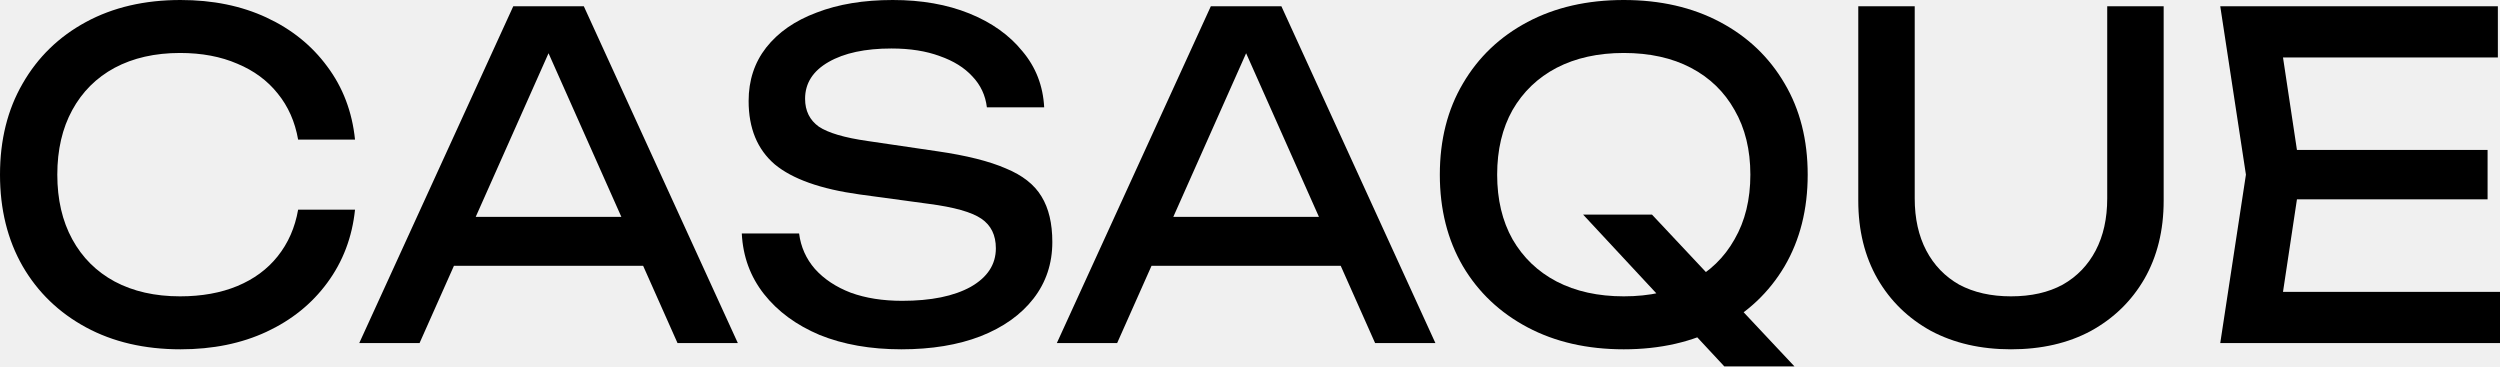
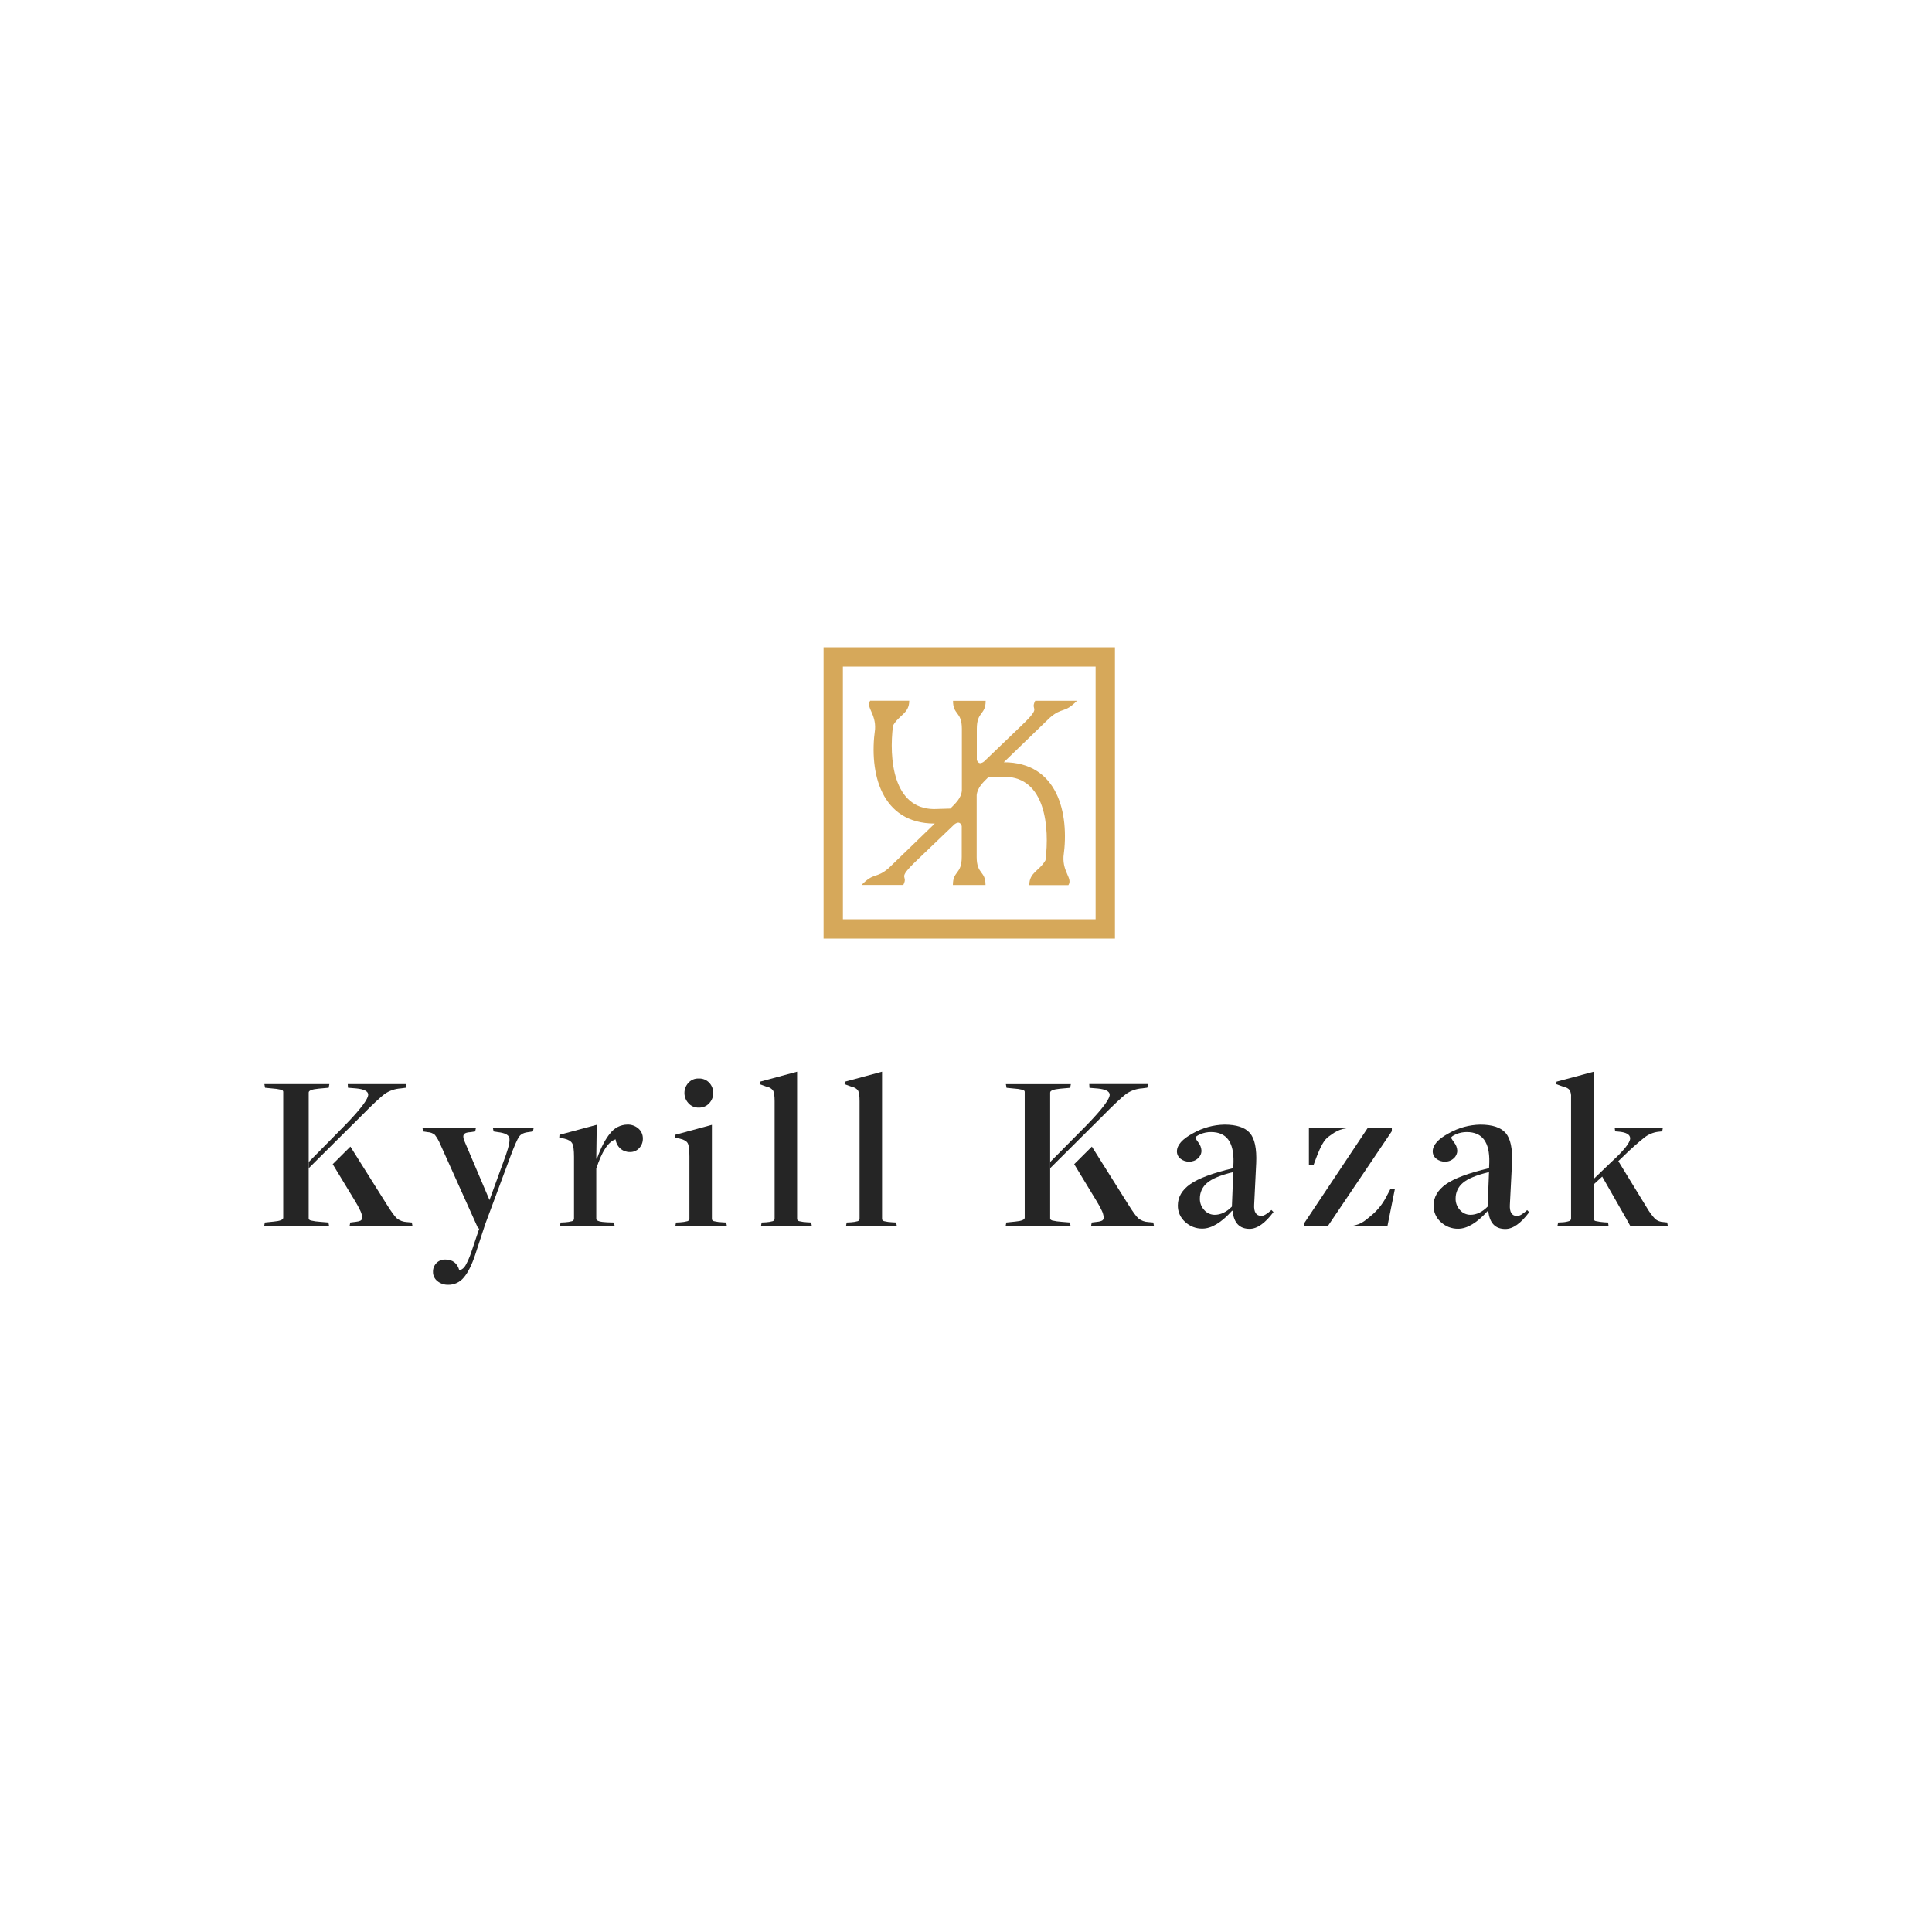
- <svg xmlns="http://www.w3.org/2000/svg" width="116" height="17" viewBox="0 0 116 17" fill="none">
-   <path d="M16.473 9.729C16.341 11.007 15.911 12.139 15.183 13.125C14.468 14.097 13.529 14.854 12.365 15.396C11.2 15.938 9.871 16.208 8.375 16.208C6.708 16.208 5.246 15.868 3.989 15.188C2.732 14.507 1.753 13.562 1.052 12.354C0.351 11.132 0 9.715 0 8.104C0 6.493 0.351 5.083 1.052 3.875C1.753 2.653 2.732 1.701 3.989 1.021C5.246 0.34 6.708 0 8.375 0C9.871 0 11.2 0.271 12.365 0.813C13.529 1.354 14.468 2.111 15.183 3.083C15.911 4.056 16.341 5.188 16.473 6.479H13.833C13.688 5.646 13.37 4.931 12.881 4.333C12.404 3.736 11.783 3.278 11.015 2.958C10.248 2.625 9.361 2.458 8.356 2.458C7.191 2.458 6.179 2.688 5.319 3.146C4.472 3.604 3.817 4.257 3.354 5.104C2.891 5.951 2.659 6.951 2.659 8.104C2.659 9.257 2.891 10.257 3.354 11.104C3.817 11.951 4.472 12.604 5.319 13.062C6.179 13.521 7.191 13.75 8.356 13.75C9.361 13.75 10.248 13.59 11.015 13.271C11.783 12.951 12.404 12.493 12.881 11.896C13.37 11.285 13.688 10.562 13.833 9.729H16.473Z" fill="black" />
-   <path d="M20.183 12.333V10.062H30.583V12.333H20.183ZM27.09 0.292L34.235 15.917H31.436L24.946 1.333H25.958L19.468 15.917H16.67L23.815 0.292H27.09Z" fill="black" />
-   <path d="M34.419 10.833H37.078C37.158 11.458 37.402 12.007 37.813 12.479C38.236 12.951 38.792 13.319 39.48 13.583C40.168 13.833 40.962 13.958 41.861 13.958C43.198 13.958 44.256 13.743 45.037 13.312C45.818 12.868 46.208 12.271 46.208 11.521C46.208 10.91 45.983 10.451 45.533 10.146C45.083 9.84 44.269 9.611 43.092 9.458L39.877 9.021C38.077 8.771 36.767 8.306 35.947 7.625C35.14 6.931 34.736 5.951 34.736 4.688C34.736 3.729 35.008 2.903 35.55 2.208C36.106 1.5 36.886 0.958 37.892 0.583C38.898 0.194 40.075 0 41.425 0C42.761 0 43.945 0.208 44.977 0.625C46.009 1.042 46.83 1.625 47.438 2.375C48.06 3.111 48.398 3.979 48.45 4.979H45.791C45.725 4.424 45.5 3.944 45.116 3.542C44.746 3.139 44.243 2.826 43.608 2.604C42.973 2.368 42.225 2.25 41.365 2.25C40.148 2.25 39.175 2.458 38.448 2.875C37.72 3.292 37.356 3.861 37.356 4.583C37.356 5.139 37.568 5.569 37.991 5.875C38.428 6.167 39.182 6.389 40.254 6.542L43.509 7.021C44.845 7.215 45.897 7.479 46.664 7.812C47.445 8.132 48.001 8.569 48.331 9.125C48.662 9.667 48.828 10.368 48.828 11.229C48.828 12.229 48.536 13.104 47.954 13.854C47.372 14.604 46.552 15.188 45.493 15.604C44.448 16.007 43.224 16.208 41.822 16.208C40.393 16.208 39.129 15.986 38.031 15.542C36.946 15.083 36.086 14.451 35.451 13.646C34.816 12.84 34.472 11.903 34.419 10.833Z" fill="black" />
-   <path d="M52.55 12.333V10.062H62.95V12.333H52.55ZM59.457 0.292L66.602 15.917H63.804L57.314 1.333H58.326L51.836 15.917H49.038L56.182 0.292H59.457Z" fill="black" />
-   <path d="M73.457 9.958H76.653L83.262 17H80.007L73.457 9.958ZM75.343 16.208C73.649 16.208 72.16 15.868 70.877 15.188C69.594 14.507 68.595 13.562 67.88 12.354C67.166 11.132 66.808 9.715 66.808 8.104C66.808 6.493 67.166 5.083 67.88 3.875C68.595 2.653 69.594 1.701 70.877 1.021C72.16 0.34 73.649 0 75.343 0C77.036 0 78.525 0.34 79.808 1.021C81.092 1.701 82.091 2.653 82.805 3.875C83.52 5.083 83.877 6.493 83.877 8.104C83.877 9.715 83.52 11.132 82.805 12.354C82.091 13.562 81.092 14.507 79.808 15.188C78.525 15.868 77.036 16.208 75.343 16.208ZM75.343 13.75C76.547 13.75 77.585 13.521 78.459 13.062C79.332 12.604 80.007 11.951 80.483 11.104C80.973 10.257 81.217 9.257 81.217 8.104C81.217 6.951 80.973 5.951 80.483 5.104C80.007 4.257 79.332 3.604 78.459 3.146C77.585 2.688 76.547 2.458 75.343 2.458C74.152 2.458 73.113 2.688 72.227 3.146C71.353 3.604 70.672 4.257 70.182 5.104C69.706 5.951 69.468 6.951 69.468 8.104C69.468 9.257 69.706 10.257 70.182 11.104C70.672 11.951 71.353 12.604 72.227 13.062C73.113 13.521 74.152 13.75 75.343 13.75Z" fill="black" />
-   <path d="M88.843 9.208C88.843 10.139 89.022 10.944 89.379 11.625C89.737 12.306 90.246 12.833 90.907 13.208C91.582 13.569 92.383 13.75 93.309 13.75C94.248 13.75 95.049 13.569 95.71 13.208C96.372 12.833 96.881 12.306 97.239 11.625C97.596 10.944 97.775 10.139 97.775 9.208V0.292H100.394V9.312C100.394 10.688 100.097 11.896 99.501 12.938C98.906 13.965 98.079 14.771 97.02 15.354C95.962 15.924 94.725 16.208 93.309 16.208C91.906 16.208 90.669 15.924 89.597 15.354C88.539 14.771 87.712 13.965 87.117 12.938C86.521 11.896 86.224 10.688 86.224 9.312V0.292H88.843V9.208Z" fill="black" />
-   <path d="M115.424 6.958V9.25H105.025V6.958H115.424ZM106.751 8.104L105.699 15.083L104.449 13.542H116V15.917H103.02L104.211 8.104L103.02 0.292H115.901V2.667H104.449L105.699 1.125L106.751 8.104Z" fill="black" />
+ <svg xmlns="http://www.w3.org/2000/svg" viewBox="0 0 1000 1000">
+   <defs>
+     <style>.cls-1{fill:#fff;}.cls-2{fill:none;}.cls-3{fill:#252525;}.cls-4{fill:#d6a85a;}</style>
+   </defs>
+   <g id="Layer_2" data-name="Layer 2">
+     <g id="Layer_1-2" data-name="Layer 1">
+       <rect class="cls-1" width="1000" height="1000" />
+       <path class="cls-2" d="M567.08,345H436.29V475.8H567.08Zm-16.63,98.33c-.51,8.14,4.83,11.32,2.54,14.76H532.77c0-6.62,5.22-7.26,8.39-12.85,2.17-17,0-43-21.1-43.23l-8.52.25c-2.67,2.67-5.6,5.34-6,9.29v32c0,9.15,4.58,7,4.58,14.5h-16.9c0-7.51,4.58-5.35,4.58-14.5v-16c-.26-1.15-1-1.79-1.79-1.79a4,4,0,0,0-2,.9l-19.33,18.56c-11.19,10.68-4.19,7.12-7.12,12.85H445.93c6.62-6.75,7.51-3.06,14.12-8.78l23.78-23c-27.85,0-34.08-26.32-30.9-48.82.51-8.14-4.83-11.32-2.54-14.76H470.6c0,6.62-5.21,7.26-8.39,12.85-2.16,17,0,43,21.11,43.23l8.52-.25c2.67-2.67,5.6-5.34,6-9.29v-32c0-9.15-4.58-7-4.58-14.5h16.9c0,7.51-4.58,5.35-4.58,14.5v16c.26,1.15,1,1.79,1.78,1.79a4,4,0,0,0,2-.9l19.32-18.56c11.2-10.68,4.2-7.12,7.13-12.85h21.61c-6.61,6.75-7.5,3.06-14.11,8.78l-23.78,23C547.4,394.52,553.62,420.83,550.45,443.34Z" />
+       <polygon class="cls-3" points="543.15 604.69 543.1 605.15 543.1 605.15 543.15 604.69" />
+       <path class="cls-4" d="M557.44,362.72H535.83c-2.93,5.73,4.07,2.17-7.13,12.85l-19.32,18.56a4,4,0,0,1-2,.9c-.76,0-1.52-.64-1.78-1.79v-16c0-9.15,4.58-7,4.58-14.5h-16.9c0,7.51,4.58,5.35,4.58,14.5v32c-.38,3.95-3.31,6.62-6,9.29l-8.52.25c-21.11-.25-23.27-26.19-21.11-43.23,3.18-5.59,8.39-6.23,8.39-12.85H450.39c-2.29,3.44,3.05,6.62,2.54,14.76-3.18,22.5,3.05,48.82,30.9,48.82l-23.78,23c-6.61,5.72-7.5,2-14.12,8.78h21.62c2.93-5.73-4.07-2.17,7.12-12.85L494,426.69a4,4,0,0,1,2-.9c.77,0,1.53.64,1.79,1.79v16c0,9.15-4.58,7-4.58,14.5h16.9c0-7.51-4.58-5.35-4.58-14.5v-32c.38-3.95,3.31-6.62,6-9.29l8.52-.25c21.1.25,23.27,26.19,21.1,43.23-3.17,5.59-8.39,6.23-8.39,12.85H553c2.29-3.44-3-6.62-2.54-14.76,3.17-22.51-3.05-48.82-30.9-48.82l23.78-23C549.94,365.78,550.83,369.47,557.44,362.72Z" />
+       <path class="cls-4" d="M426.28,485.81H577.09V335H426.28Zm10-140.8H567.08V475.8H436.29Z" />
+       <path class="cls-3" d="M243.61,586l2.35-.36.36-1.76H218.68l.36,1.76,2.34.36a6.14,6.14,0,0,1,3.71,1.41,21.25,21.25,0,0,1,2.77,4.81l19.63,43.63h.59L244,647.94a40,40,0,0,1-3,6.94,5.45,5.45,0,0,1-3.24,2.7q-1.53-5.64-7.29-5.64a6.09,6.09,0,0,0-4.58,1.82,6.25,6.25,0,0,0-1.77,4.53,6,6,0,0,0,2.29,4.82A8.57,8.57,0,0,0,232,665a10.2,10.2,0,0,0,8.05-3.76q3.24-3.76,5.94-11.87l5.17-15.76,12.94-34.81q3.17-8.46,4.59-10.47c.94-1.32,2.54-2.11,4.82-2.34l2.35-.36.35-1.76H255.13l.36,1.76,2.23.36q5.05.59,5.82,2.7t-1.7,9.17l-8.47,23.29-12.7-29.87c-.86-1.81-1.08-3.12-.65-3.94S241.65,586.05,243.61,586Z" />
+       <path class="cls-3" d="M289.59,587.38l-.12,1.42,2.7.58c2,.48,3.37,1.28,4,2.42s.94,3.46.94,7v31.87a1.38,1.38,0,0,1-1,1.41,17.93,17.93,0,0,1-3.7.59l-2.24.11-.35,1.89h28.34l-.36-1.89-3.52-.11q-5.65-.24-5.65-1.77v-26q4.35-13.41,10-15.17a7.62,7.62,0,0,0,2.53,4.82,7.21,7.21,0,0,0,4.88,1.76,6.25,6.25,0,0,0,4.82-2.05,7,7,0,0,0,1.88-4.89,6.72,6.72,0,0,0-2.29-5.23,8.23,8.23,0,0,0-5.7-2.06,11.29,11.29,0,0,0-8.83,4.42q-3.76,4.4-6.94,13.22h-.35l.24-17.52Z" />
+       <path class="cls-3" d="M367.19,570.92a7.76,7.76,0,0,0,0-10.4,7,7,0,0,0-5.52-2.29,6.78,6.78,0,0,0-5.41,2.29,7.76,7.76,0,0,0,0,10.4,6.68,6.68,0,0,0,5.41,2.36A6.85,6.85,0,0,0,367.19,570.92Z" />
+       <path class="cls-3" d="M349.32,588.8l2.58.58c2.12.48,3.47,1.26,4.06,2.36s.88,3.4.88,6.93v32a1.37,1.37,0,0,1-1,1.41,17.93,17.93,0,0,1-3.7.59l-2.24.11-.35,1.89h26.69l-.35-1.89-1.88-.11a22.55,22.55,0,0,1-4.53-.59c-.67-.24-1-.63-1-1.18V582.21l-19.05,5.17Z" />
+       <path class="cls-3" d="M393.41,559.87l-.23,1.29,3.88,1.42a4.61,4.61,0,0,1,3.11,1.94q.76,1.35.77,5.46v60.68a1.37,1.37,0,0,1-.95,1.41,16.24,16.24,0,0,1-3.52.59l-2.24.11-.35,1.89h26.34l-.35-1.89-2-.11a20.91,20.91,0,0,1-4.29-.59c-.67-.24-1-.63-1-1.18V554.7Z" />
+       <path class="cls-3" d="M444,632.07a16.24,16.24,0,0,1-3.53.59l-2.23.11-.35,1.89H464.2l-.36-1.89-2-.11a21.15,21.15,0,0,1-4.29-.59c-.66-.24-1-.63-1-1.18V554.7l-19.16,5.17-.24,1.29,3.88,1.42a4.64,4.64,0,0,1,3.12,1.94c.5.9.76,2.72.76,5.46v60.68A1.37,1.37,0,0,1,444,632.07Z" />
+       <path class="cls-3" d="M646.92,586.44q-3.76-4.34-13.17-4.34a34.36,34.36,0,0,0-16.22,4.46q-8.35,4.47-8.36,9.41a4.74,4.74,0,0,0,1.82,3.76,6.83,6.83,0,0,0,4.54,1.53,6.34,6.34,0,0,0,4.52-1.71,5.21,5.21,0,0,0,1.83-3.93,7.4,7.4,0,0,0-1.59-4.23A23.23,23.23,0,0,1,618.7,589c0-.54.86-1.19,2.59-1.94a13.83,13.83,0,0,1,5.53-1.11q12,0,11.64,15.63l-.12,3.06q-15.89,3.76-22.29,8.29t-6.4,11a11.14,11.14,0,0,0,3.76,8.53,12.75,12.75,0,0,0,8.93,3.47q7.06,0,15.41-9.29l.24.12q.93,9.29,8.81,9.29,5.88,0,12.35-8.7l-1.06-1.06c-2.19,2-3.92,3.05-5.17,3.05-2.75,0-4-2-3.76-5.87L650.21,602Q650.69,590.79,646.92,586.44Zm-9.29,38.1q-4.23,4.25-8.93,4.24a7.16,7.16,0,0,1-5.35-2.42,8.41,8.41,0,0,1-2.3-6.05,10.29,10.29,0,0,1,3.71-8q3.71-3.28,13.58-5.64Z" />
+       <path class="cls-3" d="M779.32,586.44q-3.77-4.34-13.17-4.34a34.42,34.42,0,0,0-16.23,4.46q-8.34,4.47-8.35,9.41a4.72,4.72,0,0,0,1.83,3.76,6.78,6.78,0,0,0,4.52,1.53,6.35,6.35,0,0,0,4.53-1.71,5.25,5.25,0,0,0,1.83-3.93,7.4,7.4,0,0,0-1.59-4.23A23.23,23.23,0,0,1,751.1,589c0-.54.86-1.19,2.59-1.94a13.82,13.82,0,0,1,5.52-1.11q12,0,11.65,15.63l-.12,3.06q-15.88,3.76-22.29,8.29T742,624a11.15,11.15,0,0,0,3.77,8.53,12.75,12.75,0,0,0,8.93,3.47q7.07,0,15.41-9.29l.23.12q.95,9.29,8.82,9.29,5.88,0,12.35-8.7l-1.06-1.06c-2.19,2-3.92,3.05-5.17,3.05-2.75,0-4-2-3.77-5.87L782.61,602Q783.09,590.79,779.32,586.44ZM770,624.54q-4.23,4.25-8.94,4.24a7.14,7.14,0,0,1-5.34-2.42,8.41,8.41,0,0,1-2.3-6.05,10.31,10.31,0,0,1,3.7-8q3.72-3.28,13.59-5.64Z" />
+       <path class="cls-3" d="M861,632.54a7.06,7.06,0,0,1-4.29-1.59,32.5,32.5,0,0,1-4.29-5.82L837.64,601l2.7-2.59a141.13,141.13,0,0,1,10.88-9.7,14.46,14.46,0,0,1,6.88-2.88l2.24-.24.35-1.88H835.76l.24,1.88,1.52.12q6.24.48,6.24,3.52,0,3.3-9.76,12.24l-9.06,8.7V554.7l-19.28,5.17-.12,1.29,3.88,1.42a5.07,5.07,0,0,1,3.06,1.64,6.94,6.94,0,0,1,.7,3.65v62.79a1.4,1.4,0,0,1-.94,1.35,13.4,13.4,0,0,1-3.64.65l-2.12.11-.35,1.89h26.46l-.24-1.89-2-.11a30.13,30.13,0,0,1-4.47-.65,1.13,1.13,0,0,1-.94-1.12V613l4.35-4,12.23,21.4,2.35,4.24h19.4l-.35-1.89Z" />
+       <path class="cls-3" d="M159.77,601.49v3.2l22.11-22,0,0,.9-.88,3.65-3.64q9.51-9.65,12.75-12a16.48,16.48,0,0,1,8.29-2.82l2.59-.35.35-1.88H180l.11,1.88,4.24.35c4,.39,6.07,1.41,6.23,3.06q.24,3.4-12,16Z" />
+       <path class="cls-3" d="M141.66,632.3l-4.58.47-.35,1.88h33.62l-.35-1.88-4.23-.35a29.05,29.05,0,0,1-4.94-.7c-.7-.24-1.06-.59-1.06-1.06v-26h0v-3.2l-.46,3.66h0l.47-3.65v-36q0-1.51,5.18-2l5.17-.46.35-1.88H136.84l.36,1.88,3.52.35a27.13,27.13,0,0,1,4.88.7c.67.24,1,.59,1,1.06V630.3C146.61,631.33,145,632,141.66,632.3Z" />
+       <path class="cls-3" d="M184.11,632.42l-2.82.35-.35,1.88h32.57l-.35-1.88-2.59-.23a8.89,8.89,0,0,1-5.11-1.88q-1.71-1.53-5.24-7.18l-18.86-30-9.15,9.1,11.43,18.83a49.74,49.74,0,0,1,2.88,5.29,9.67,9.67,0,0,1,.94,3.29,1.76,1.76,0,0,1-.76,1.77A7.63,7.63,0,0,1,184.11,632.42Z" />
+       <path class="cls-3" d="M563.91,563.05l4.23.35c4,.39,6.07,1.41,6.23,3.06q.24,3.4-12,16l-18.81,19v3.2l22.1-22,0,0,.9-.88,3.65-3.64q9.51-9.65,12.76-12a16.41,16.41,0,0,1,8.28-2.82l2.59-.35.36-1.88H563.79Z" />
+       <path class="cls-3" d="M525.45,632.3l-4.58.47-.35,1.88h33.63l-.36-1.88-4.23-.35a29.24,29.24,0,0,1-4.94-.7c-.7-.24-1.06-.59-1.06-1.06v-26h0V601.5h0v-36q0-1.51,5.18-2l5.17-.46.36-1.88H520.64l.35,1.88,3.53.35a27.12,27.12,0,0,1,4.87.7c.67.24,1,.59,1,1.06V630.3C530.4,631.33,528.75,632,525.45,632.3Zm17.7-27.61,0,.46h0Z" />
+       <path class="cls-3" d="M567.9,632.42l-2.82.35-.35,1.88H597.3l-.35-1.88-2.59-.23a8.89,8.89,0,0,1-5.11-1.88q-1.71-1.53-5.24-7.18l-18.86-30-9.15,9.1,11.43,18.83a48.36,48.36,0,0,1,2.89,5.29,9.62,9.62,0,0,1,.93,3.29,1.76,1.76,0,0,1-.76,1.77A7.63,7.63,0,0,1,567.9,632.42Z" />
+       <path class="cls-3" d="M687.76,588.26c2.51-1.72,5.27-4.33,11.38-4.4H677.49v19.28h2.35l1.88-5C683.53,593.62,685.25,590,687.76,588.26Z" />
+       <polygon class="cls-3" points="675.14 634.65 687.27 634.65 720.41 585.51 720.41 583.86 707.91 583.86 675.14 633.01 675.14 634.65" />
+       <path class="cls-3" d="M717.35,619.84a30.8,30.8,0,0,1-8,9.65c-3,2.47-5.54,5.09-11.89,5.17h20.67l3.89-19.41h-2.24Z" />
+     </g>
+   </g>
</svg>
